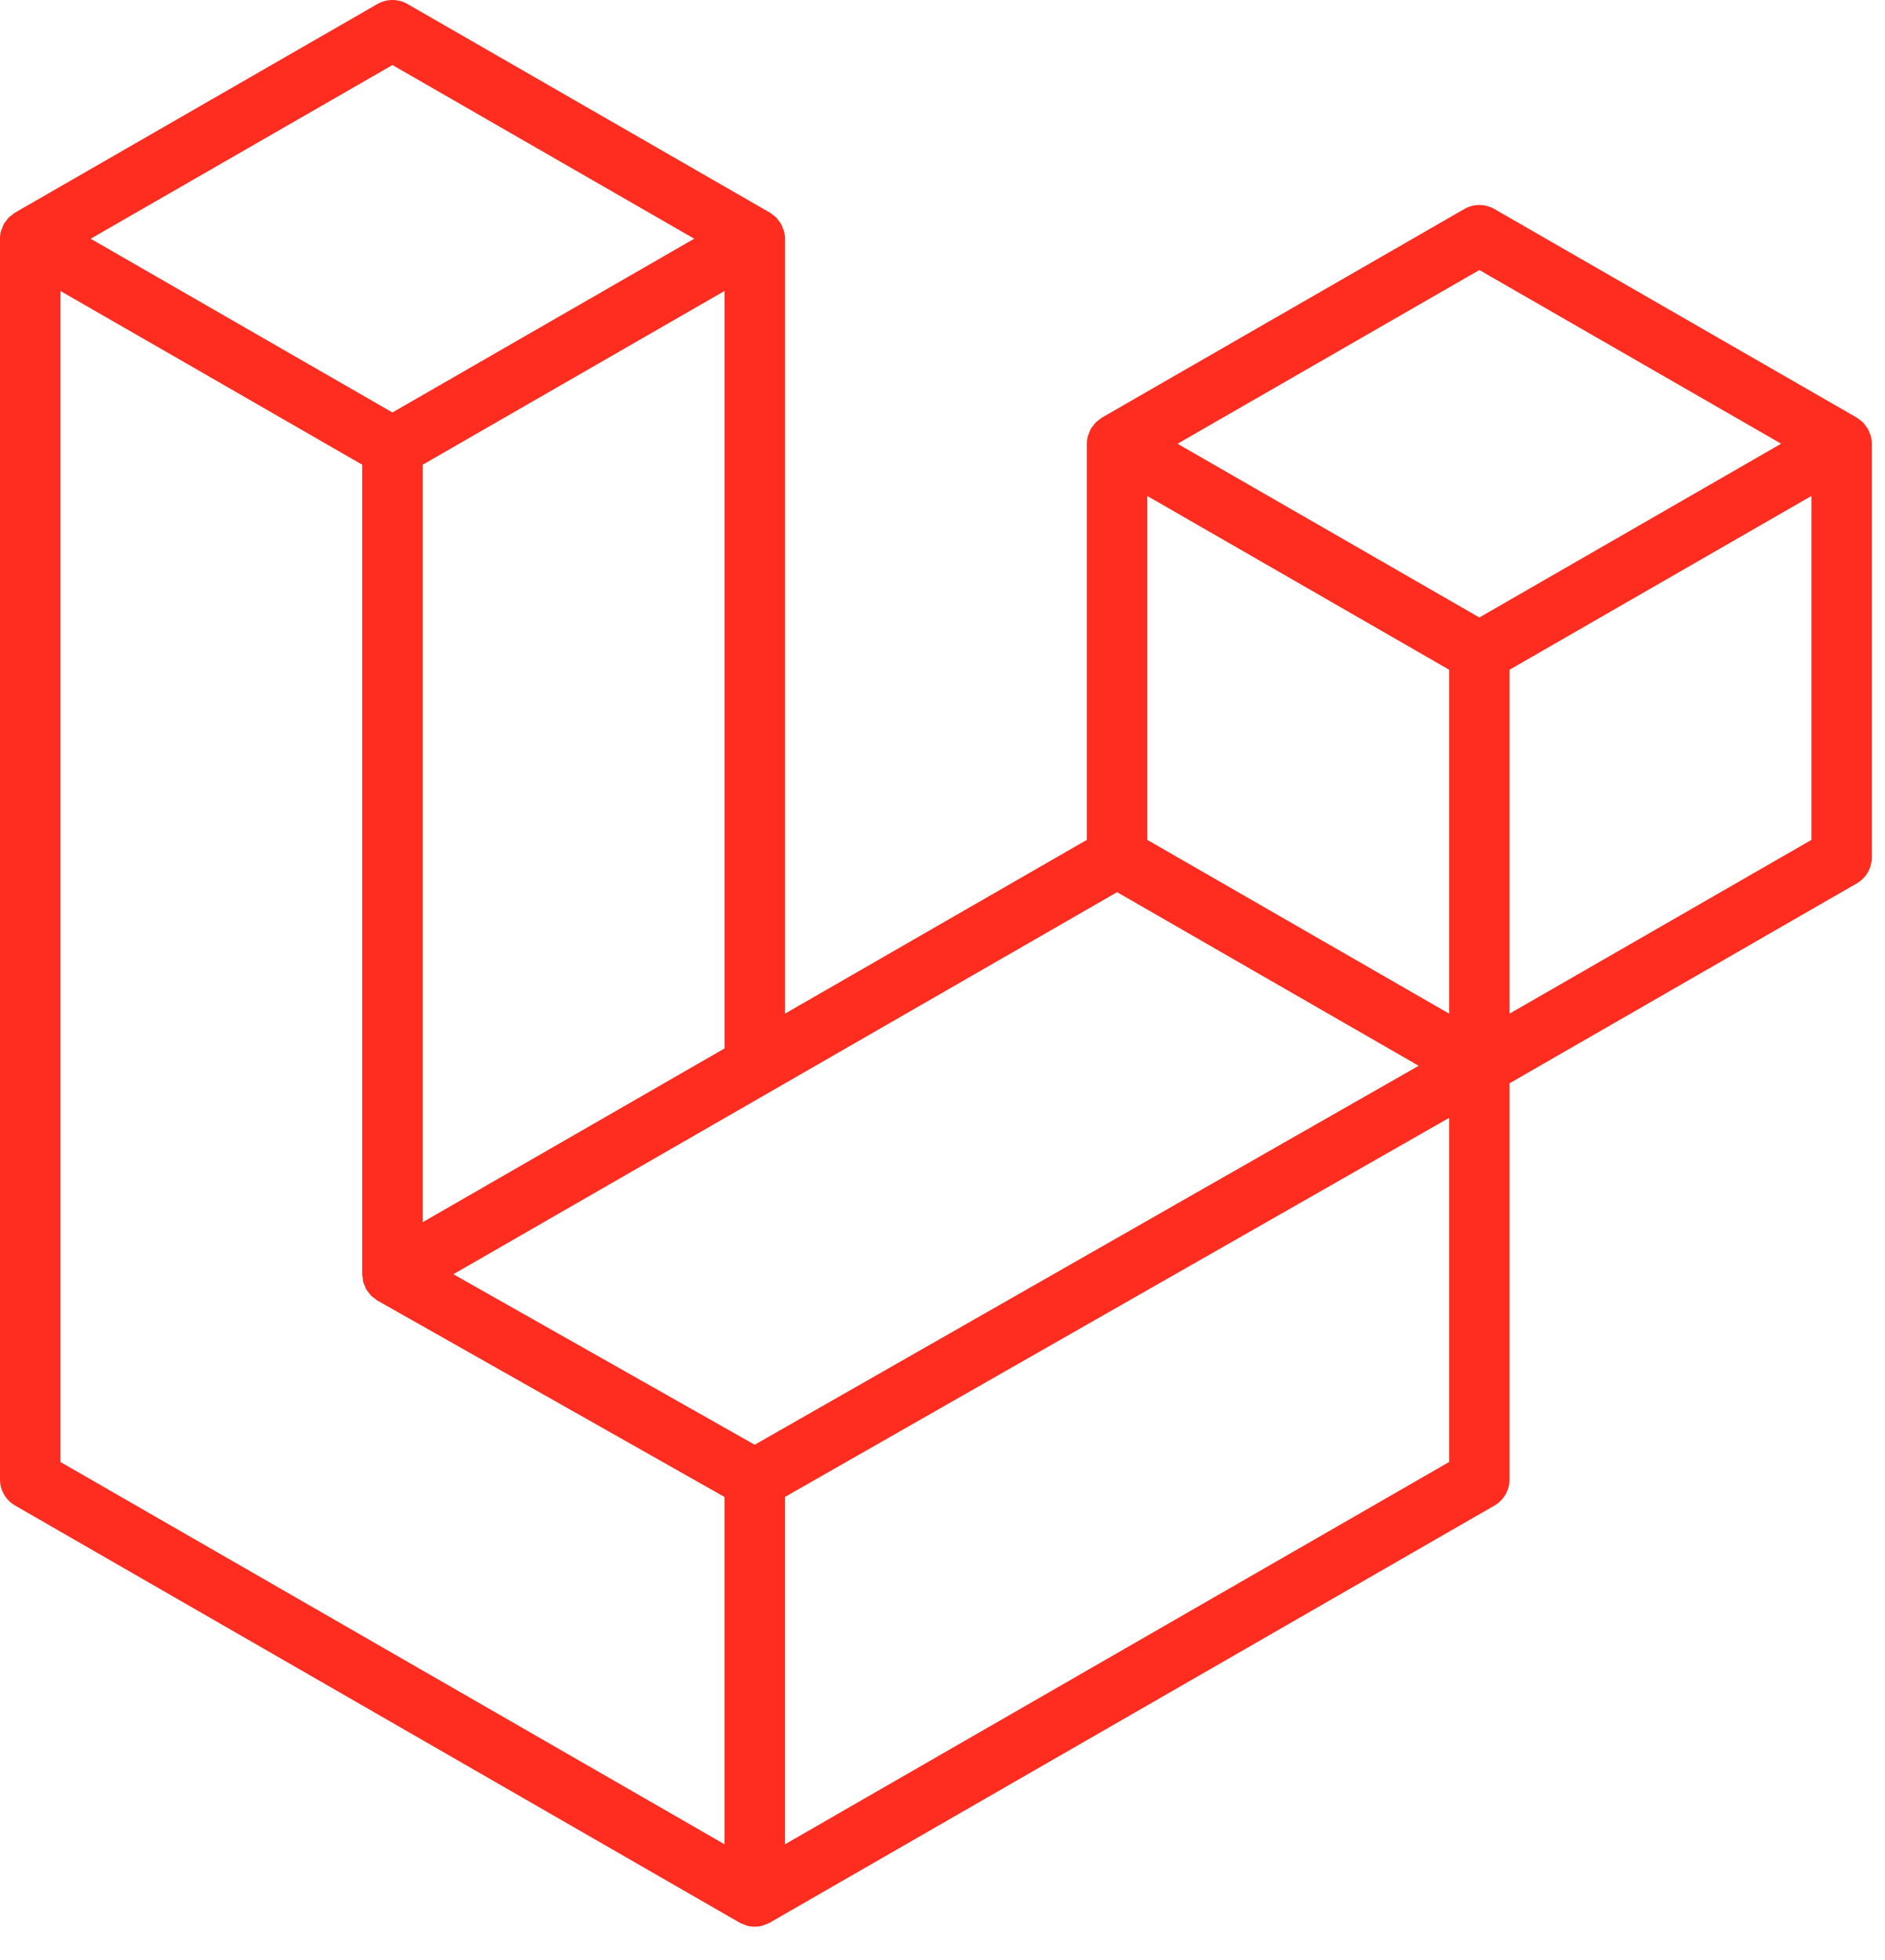
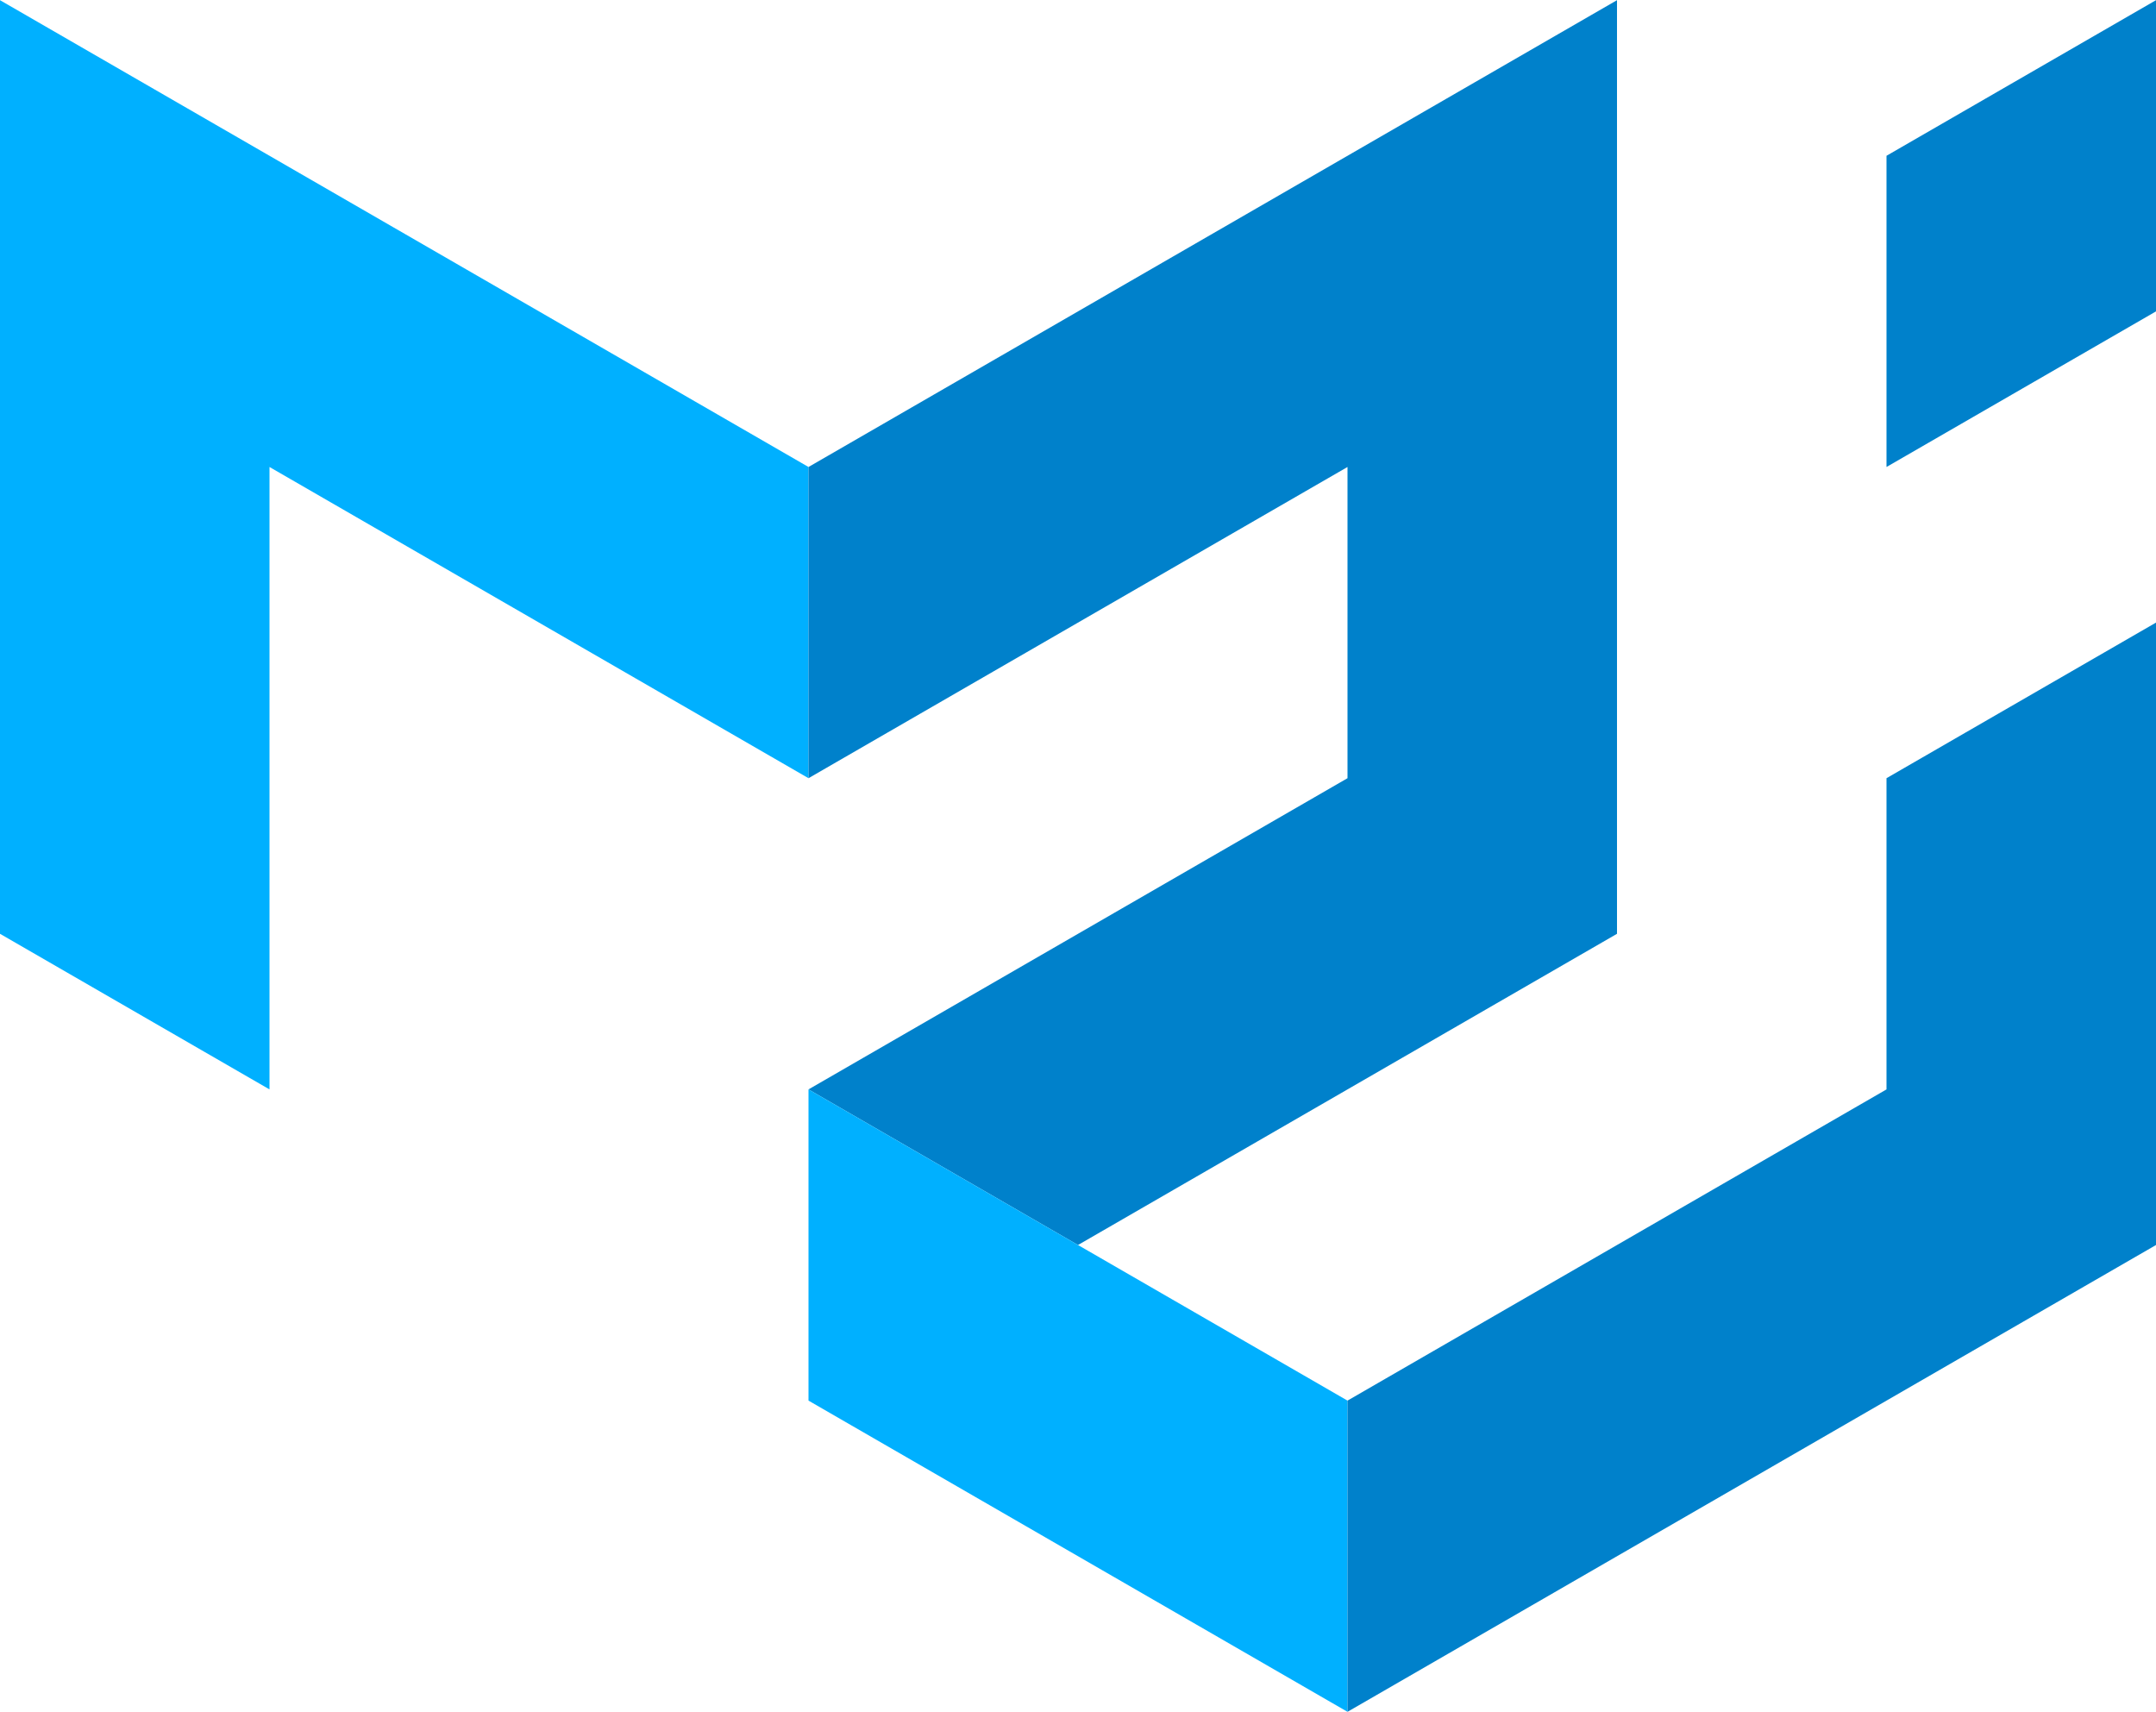
- <svg xmlns="http://www.w3.org/2000/svg" width="50" height="52" viewBox="0 0 50 52">
-   <path d="M49.626 11.564a.809.809 0 0 1 .028.209v10.972a.8.8 0 0 1-.402.694l-9.209 5.302V39.25c0 .286-.152.55-.4.694L20.42 51.01c-.044.025-.092.041-.14.058-.018.006-.035.017-.054.022a.805.805 0 0 1-.41 0c-.022-.006-.042-.018-.063-.026-.044-.016-.09-.03-.132-.054L.402 39.944A.801.801 0 0 1 0 39.25V6.334c0-.072.01-.142.028-.21.006-.023.02-.044.028-.067.015-.042.029-.085.051-.124.015-.026.037-.047.055-.071.023-.032.044-.065.071-.093.023-.023.053-.04.079-.06.029-.024.055-.05.088-.069h.001l9.61-5.533a.802.802 0 0 1 .8 0l9.61 5.533h.002c.032.02.059.045.088.068.026.02.055.038.078.06.028.029.048.062.072.094.017.024.04.045.054.071.023.04.036.082.052.124.008.023.022.044.028.068a.809.809 0 0 1 .028.209v20.559l8.008-4.611v-10.51c0-.07.01-.141.028-.208.007-.024.02-.045.028-.068.016-.042.03-.085.052-.124.015-.026.037-.047.054-.071.024-.032.044-.065.072-.093.023-.023.052-.04.078-.06.03-.024.056-.05.088-.069h.001l9.611-5.533a.801.801 0 0 1 .8 0l9.61 5.533c.034.02.06.045.09.068.025.02.054.038.077.06.028.029.048.062.072.094.018.024.04.045.054.071.023.039.036.082.052.124.009.023.022.044.028.068zm-1.574 10.718v-9.124l-3.363 1.936-4.646 2.675v9.124l8.01-4.611zm-9.61 16.505v-9.13l-4.57 2.61-13.05 7.448v9.216l17.62-10.144zM1.602 7.719v31.068L19.22 48.93v-9.214l-9.204-5.209-.003-.002-.004-.002c-.031-.018-.057-.044-.086-.066-.025-.02-.054-.036-.076-.058l-.002-.003c-.026-.025-.044-.056-.066-.084-.02-.027-.044-.05-.06-.078l-.001-.003c-.018-.03-.029-.066-.042-.1-.013-.03-.03-.058-.038-.09v-.001c-.01-.038-.012-.078-.016-.117-.004-.03-.012-.06-.012-.09v-.002-21.481L4.965 9.654 1.602 7.72zm8.81-5.994L2.405 6.334l8.005 4.609 8.006-4.61-8.006-4.608zm4.164 28.764l4.645-2.674V7.719l-3.363 1.936-4.646 2.675v20.096l3.364-1.937zM39.243 7.164l-8.006 4.609 8.006 4.609 8.005-4.61-8.005-4.608zm-.801 10.605l-4.646-2.675-3.363-1.936v9.124l4.645 2.674 3.364 1.937v-9.124zM20.02 38.33l11.743-6.704 5.87-3.35-8-4.606-9.211 5.303-8.395 4.833 7.993 4.524z" fill="#FF2D20" fill-rule="evenodd" />
+ <svg xmlns="http://www.w3.org/2000/svg" viewBox="0 0 600 476.3" width="2500" height="1985">
+   <path d="M0 259.8V0l225 129.9v86.6L75 129.9v173.2z" fill="#00b0ff" />
+   <path d="M225 129.9L450 0v259.8l-150 86.6-75-43.3 150-86.6v-86.6l-150 86.6z" fill="#0081cb" />
+   <path d="M225 303.1v86.6l150 86.6v-86.6z" fill="#00b0ff" />
+   <path d="M375 476.3l225-129.9V173.2l-75 43.3v86.6l-150 86.6zm150-346.4V43.3L600 0v86.6z" fill="#0081cb" />
</svg>
